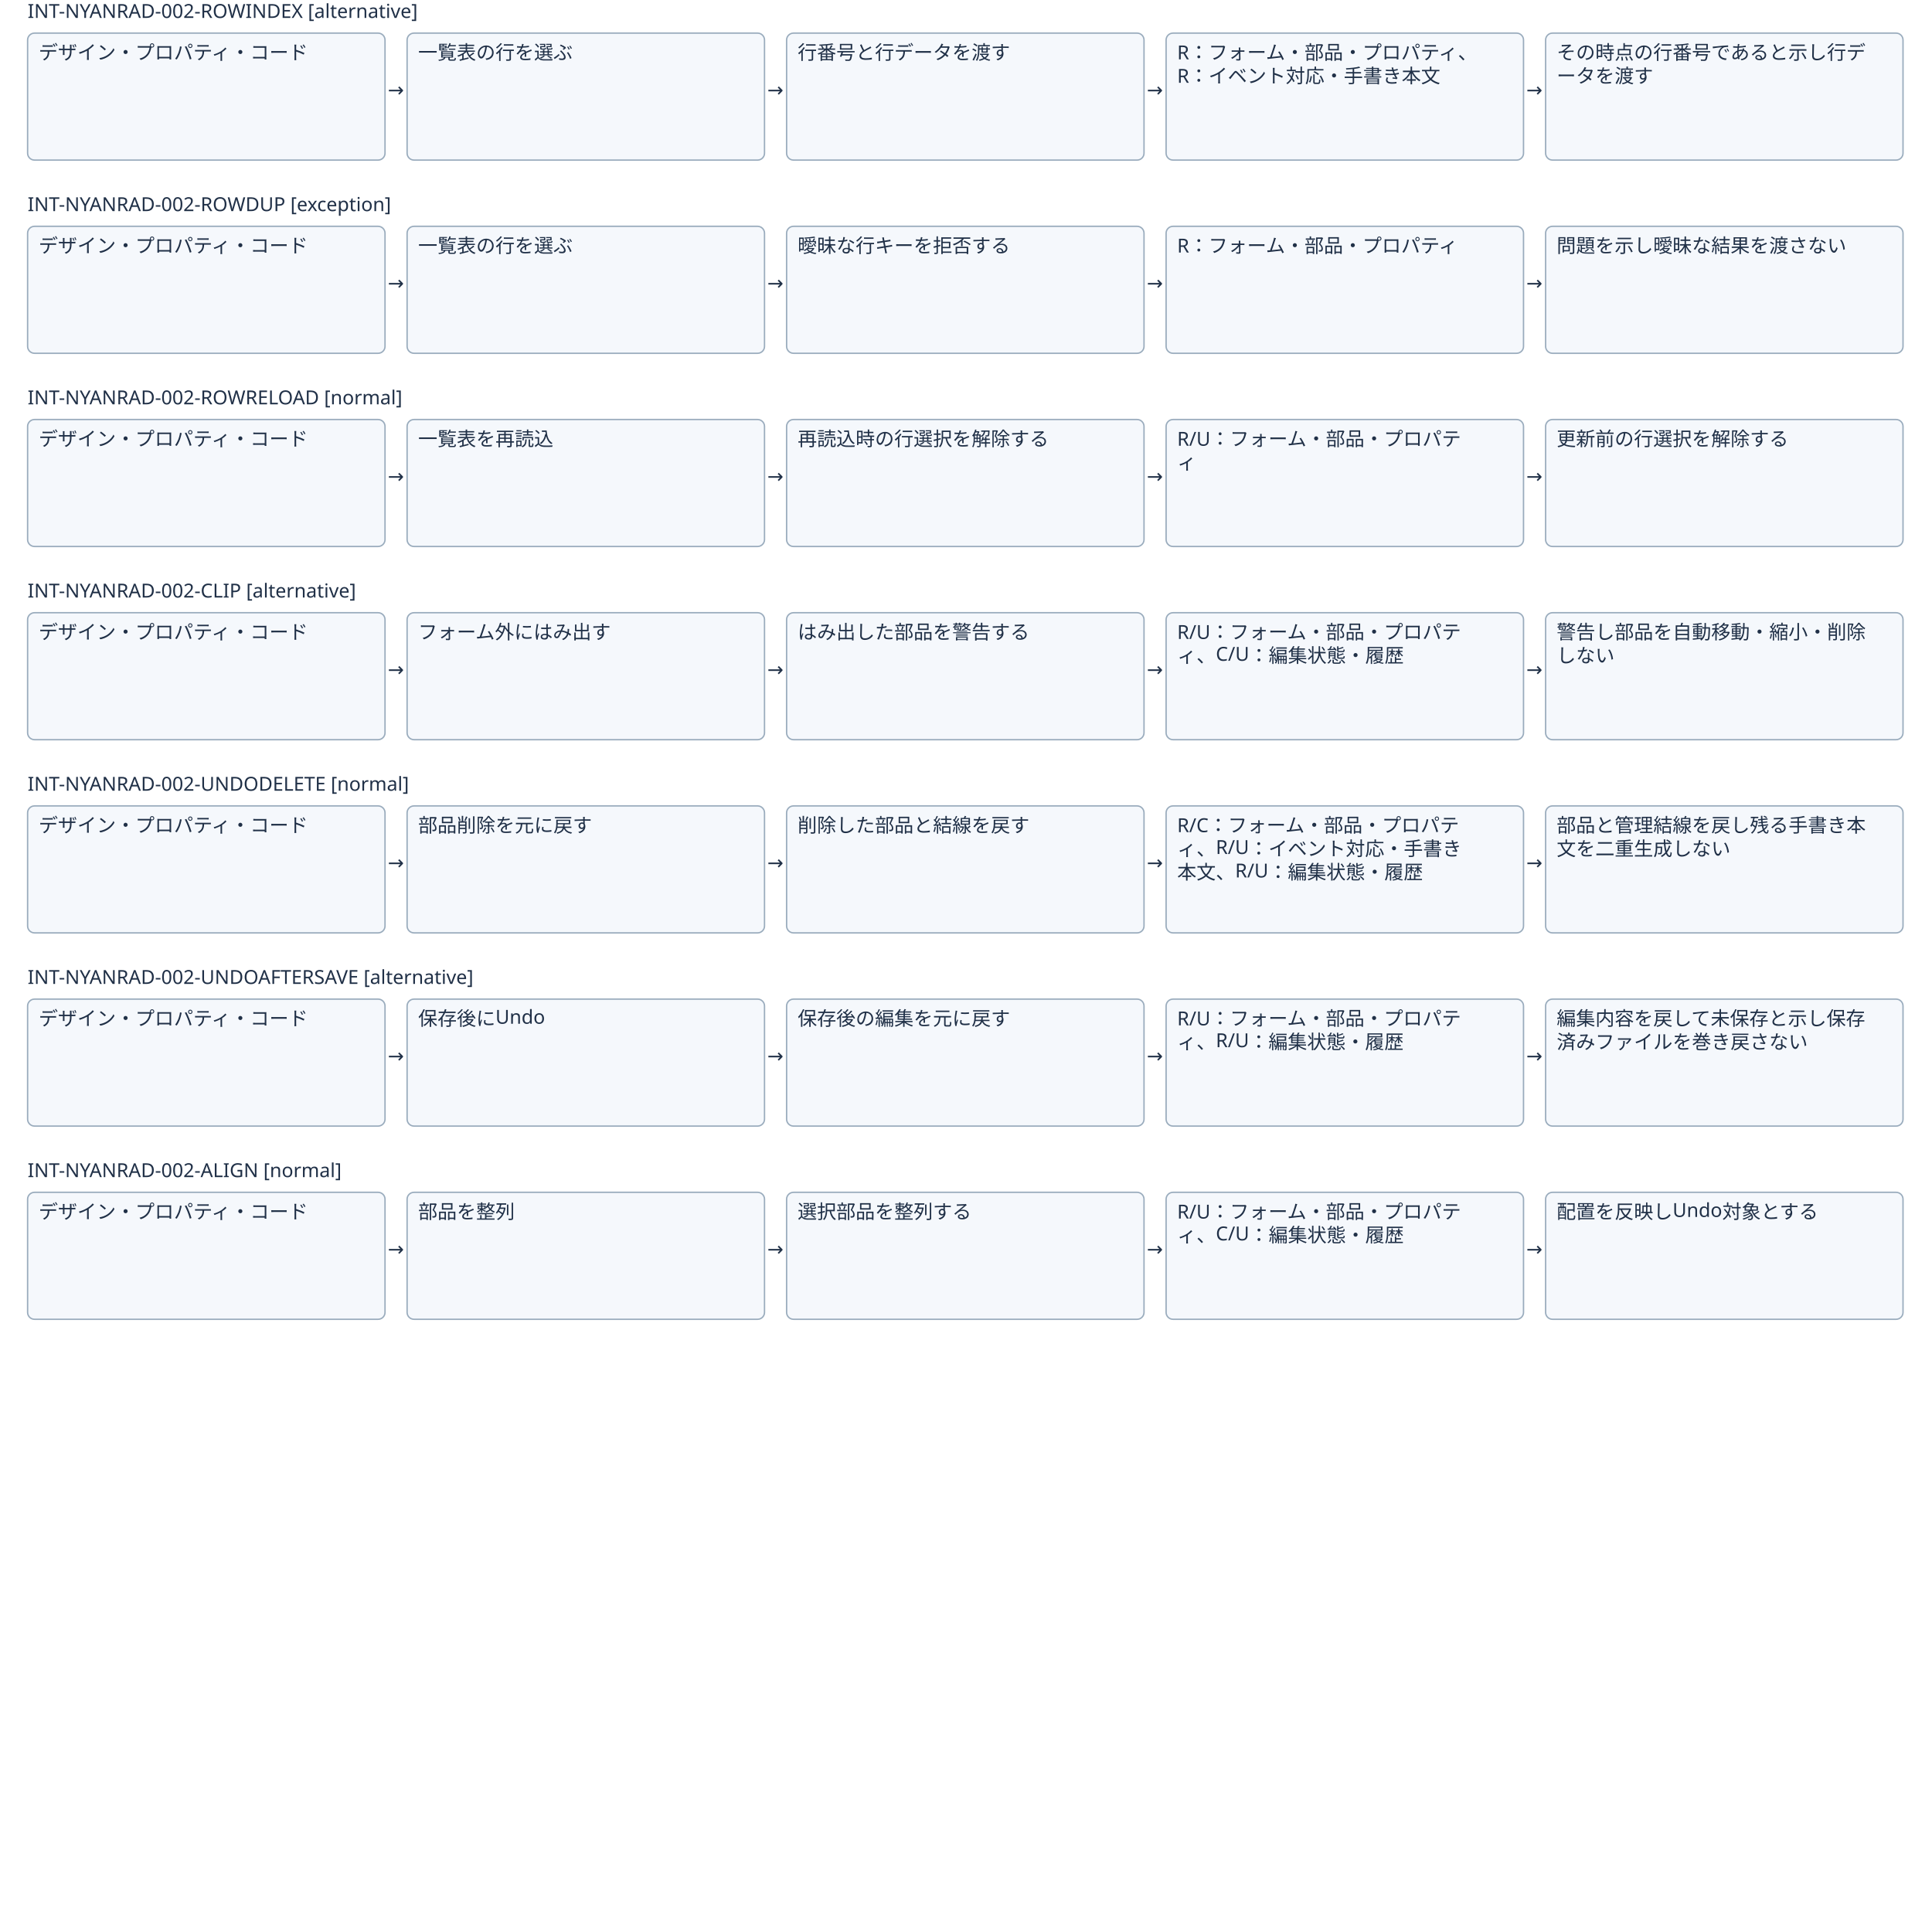
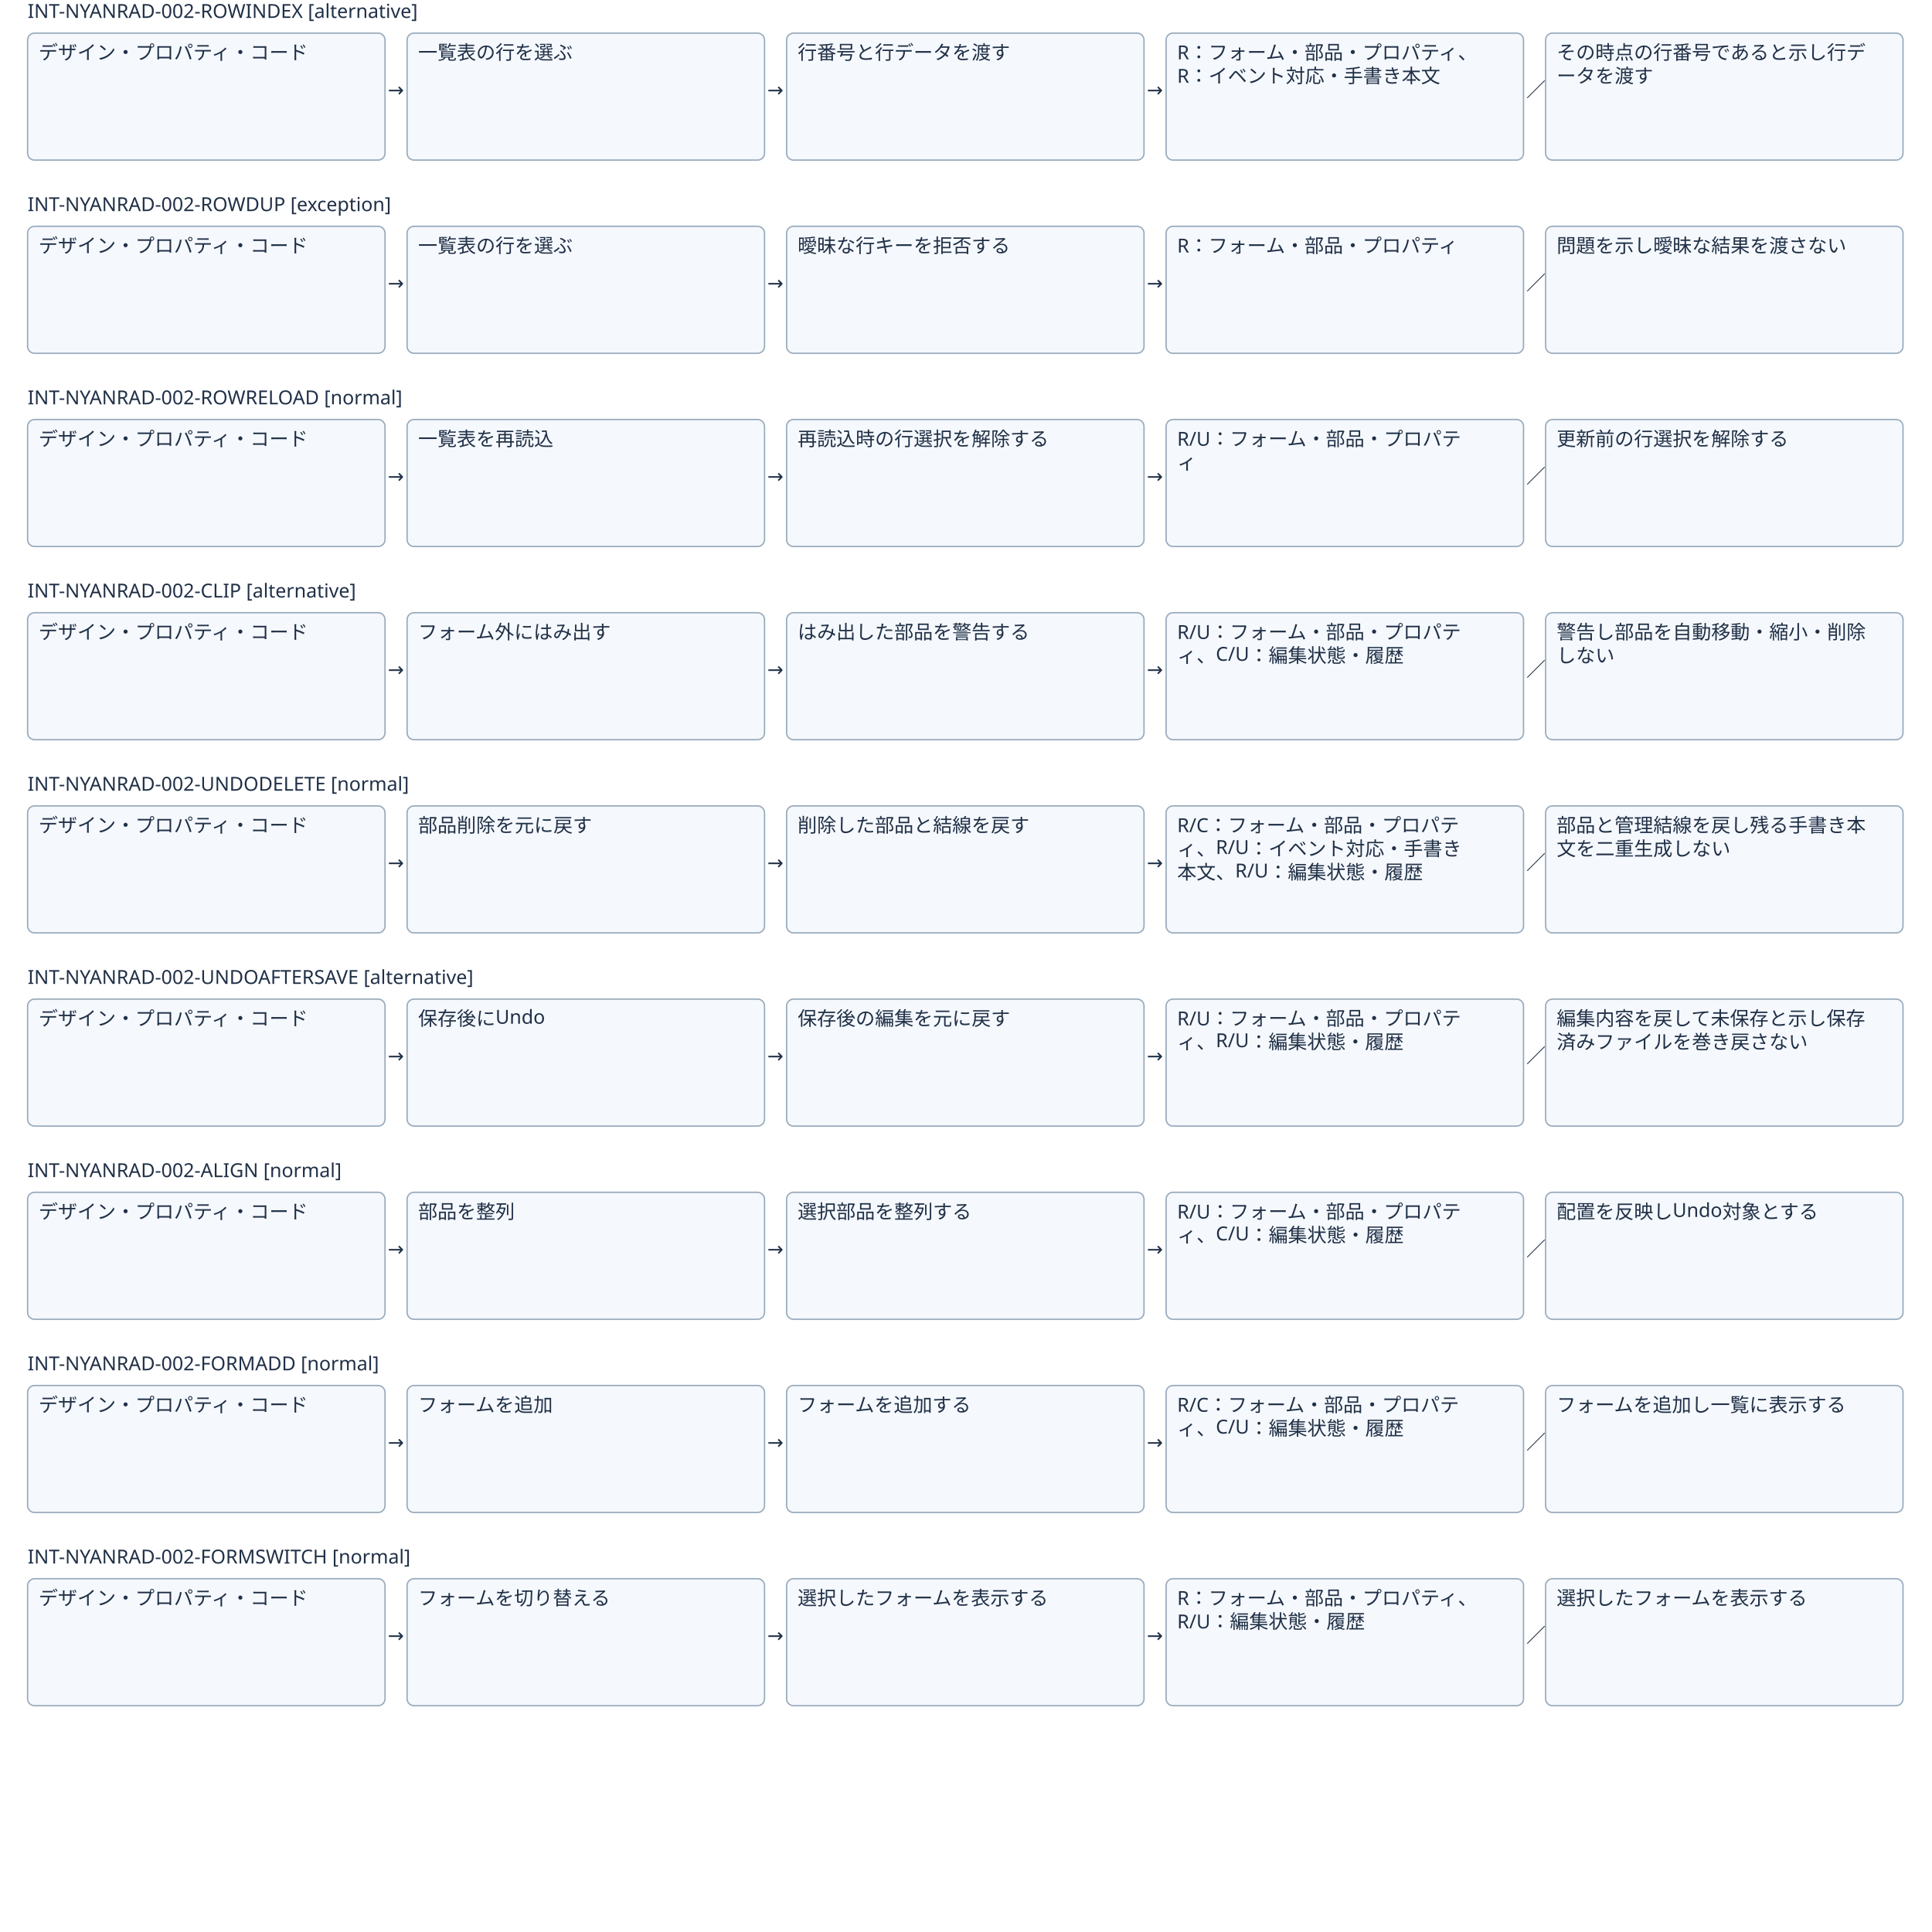
<svg xmlns="http://www.w3.org/2000/svg" width="1400" height="1400" viewBox="0 1350 1400 1400">
  <style>text{font-family:system-ui,sans-serif;fill:#203047;font-size:14px}rect{stroke:#9aacbd;fill:#f5f8fc}.title{font-size:22px;font-weight:bold}</style>
  <text x="20" y="34" class="title">フォームと画面イベントを編集する — draft</text>
-   <text x="20" y="62">各行：画面 → 操作 → 機能 → データ操作 → 画面へ返す結果</text>
+   <text x="20" y="62">画面 → 操作 → 機能 → データ操作 ／ 画面へ返す結果（機能からそれぞれ接続）</text>
  <text x="20" y="103">INT-NYANRAD-002-EDIT [normal]</text>
  <rect x="20" y="114" width="259" height="92" rx="5" />
  <text x="28" y="133">デザイン・プロパティ・コード</text>
  <text x="281" y="160">→</text>
  <rect x="295" y="114" width="259" height="92" rx="5" />
  <text x="303" y="133">配置・プロパティ変更</text>
  <text x="556" y="160">→</text>
  <rect x="570" y="114" width="259" height="92" rx="5" />
  <text x="578" y="133">フォームと部品を編集する</text>
  <text x="831" y="160">→</text>
  <rect x="845" y="114" width="259" height="92" rx="5" />
  <text x="853" y="133">R/C/U：フォーム・部品・プロ</text>
  <text x="853" y="150">パティ、C/U：編集状態・履歴</text>
-   <text x="1106" y="160">→</text>
+   <text x="1106" y="160">／</text>
  <rect x="1120" y="114" width="259" height="92" rx="5" />
  <text x="1128" y="133">変更と未保存状態を表示する</text>
  <text x="20" y="243">INT-NYANRAD-002-EVENT [normal]</text>
  <rect x="20" y="254" width="259" height="92" rx="5" />
  <text x="28" y="273">デザイン・プロパティ・コード</text>
  <text x="281" y="300">→</text>
  <rect x="295" y="254" width="259" height="92" rx="5" />
  <text x="303" y="273">イベント選択</text>
  <text x="556" y="300">→</text>
  <rect x="570" y="254" width="259" height="92" rx="5" />
  <text x="578" y="273">イベント処理を開く</text>
  <text x="831" y="300">→</text>
  <rect x="845" y="254" width="259" height="92" rx="5" />
  <text x="853" y="273">R：イベント対応・手書き本文、C</text>
  <text x="853" y="290">/U：編集状態・履歴</text>
-   <text x="1106" y="300">→</text>
+   <text x="1106" y="300">／</text>
  <rect x="1120" y="254" width="259" height="92" rx="5" />
  <text x="1128" y="273">既存本文または初回の雛形を開く</text>
  <text x="20" y="383">INT-NYANRAD-002-DELETE [normal]</text>
  <rect x="20" y="394" width="259" height="92" rx="5" />
  <text x="28" y="413">デザイン・プロパティ・コード</text>
  <text x="281" y="440">→</text>
  <rect x="295" y="394" width="259" height="92" rx="5" />
  <text x="303" y="413">部品削除</text>
  <text x="556" y="440">→</text>
  <rect x="570" y="394" width="259" height="92" rx="5" />
  <text x="578" y="413">部品と管理結線を削除する</text>
  <text x="831" y="440">→</text>
  <rect x="845" y="394" width="259" height="92" rx="5" />
  <text x="853" y="413">R/D：フォーム・部品・プロパテ</text>
  <text x="853" y="430">ィ、R/U：イベント対応・手書き</text>
  <text x="853" y="447">本文、C/U：編集状態・履歴</text>
-   <text x="1106" y="440">→</text>
+   <text x="1106" y="440">／</text>
  <rect x="1120" y="394" width="259" height="92" rx="5" />
  <text x="1128" y="413">部品を削除し手書き本文を保持する</text>
  <text x="20" y="523">INT-NYANRAD-002-UNDO [normal]</text>
  <rect x="20" y="534" width="259" height="92" rx="5" />
  <text x="28" y="553">デザイン・プロパティ・コード</text>
  <text x="281" y="580">→</text>
  <rect x="295" y="534" width="259" height="92" rx="5" />
  <text x="303" y="553">Undo・Redo</text>
  <text x="556" y="580">→</text>
  <rect x="570" y="534" width="259" height="92" rx="5" />
  <text x="578" y="553">配置等の編集を戻す・再適用する</text>
  <text x="831" y="580">→</text>
  <rect x="845" y="534" width="259" height="92" rx="5" />
  <text x="853" y="553">R/U：フォーム・部品・プロパテ</text>
  <text x="853" y="570">ィ、R/U：イベント対応・手書き</text>
  <text x="853" y="587">本文、R/U：編集状態・履歴</text>
-   <text x="1106" y="580">→</text>
+   <text x="1106" y="580">／</text>
  <rect x="1120" y="534" width="259" height="92" rx="5" />
  <text x="1128" y="553">編集状態を更新し保存済みファイル</text>
  <text x="1128" y="570">は自動巻戻ししない</text>
  <text x="20" y="663">INT-NYANRAD-002-INVALID [exception]</text>
  <rect x="20" y="674" width="259" height="92" rx="5" />
  <text x="28" y="693">デザイン・プロパティ・コード</text>
  <text x="281" y="720">→</text>
  <rect x="295" y="674" width="259" height="92" rx="5" />
  <text x="303" y="693">名前・配置値変更</text>
  <text x="556" y="720">→</text>
  <rect x="570" y="674" width="259" height="92" rx="5" />
  <text x="578" y="693">不正な変更を拒否する</text>
  <text x="831" y="720">→</text>
  <rect x="845" y="674" width="259" height="92" rx="5" />
  <text x="853" y="693">R：フォーム・部品・プロパティ、</text>
  <text x="853" y="710">R：編集状態・履歴</text>
-   <text x="1106" y="720">→</text>
+   <text x="1106" y="720">／</text>
  <rect x="1120" y="674" width="259" height="92" rx="5" />
  <text x="1128" y="693">以前の値を保持し理由を表示する</text>
  <text x="20" y="803">INT-NYANRAD-002-UNSUPPORTED [alternative]</text>
  <rect x="20" y="814" width="259" height="92" rx="5" />
  <text x="28" y="833">デザイン・プロパティ・コード</text>
  <text x="281" y="860">→</text>
  <rect x="295" y="814" width="259" height="92" rx="5" />
  <text x="303" y="833">ソース再読込</text>
  <text x="556" y="860">→</text>
  <rect x="570" y="814" width="259" height="92" rx="5" />
  <text x="578" y="833">再編集範囲を示す</text>
  <text x="831" y="860">→</text>
  <rect x="845" y="814" width="259" height="92" rx="5" />
  <text x="853" y="833">R：フォーム・部品・プロパティ、</text>
  <text x="853" y="850">R：イベント対応・手書き本文、C</text>
  <text x="853" y="867">/U：編集状態・履歴</text>
-   <text x="1106" y="860">→</text>
+   <text x="1106" y="860">／</text>
  <rect x="1120" y="814" width="259" height="92" rx="5" />
  <text x="1128" y="833">ソースを保持し編集制限の範囲と理</text>
  <text x="1128" y="850">由を示す</text>
  <text x="20" y="943">INT-NYANRAD-002-COPY [normal]</text>
  <rect x="20" y="954" width="259" height="92" rx="5" />
  <text x="28" y="973">デザイン・プロパティ・コード</text>
  <text x="281" y="1000">→</text>
  <rect x="295" y="954" width="259" height="92" rx="5" />
  <text x="303" y="973">部品をコピー</text>
  <text x="556" y="1000">→</text>
  <rect x="570" y="954" width="259" height="92" rx="5" />
  <text x="578" y="973">部品を複製する</text>
  <text x="831" y="1000">→</text>
  <rect x="845" y="954" width="259" height="92" rx="5" />
  <text x="853" y="973">R/C：フォーム・部品・プロパテ</text>
  <text x="853" y="990">ィ、R：イベント対応・手書き本文</text>
  <text x="853" y="1007">、C/U：編集状態・履歴</text>
-   <text x="1106" y="1000">→</text>
+   <text x="1106" y="1000">／</text>
  <rect x="1120" y="954" width="259" height="92" rx="5" />
-   <text x="1128" y="973">新しい名前で部品を複製し手書き処</text>
-   <text x="1128" y="990">理本文を自動複製しない</text>
+   <text x="1128" y="973">新しい名前で複製し手書き本文は複</text>
+   <text x="1128" y="990">製せず元のイベント処理の存在を示</text>
+   <text x="1128" y="1007">す</text>
  <text x="20" y="1083">INT-NYANRAD-002-RENAME [normal]</text>
  <rect x="20" y="1094" width="259" height="92" rx="5" />
  <text x="28" y="1113">デザイン・プロパティ・コード</text>
  <text x="281" y="1140">→</text>
  <rect x="295" y="1094" width="259" height="92" rx="5" />
  <text x="303" y="1113">部品名を変更</text>
  <text x="556" y="1140">→</text>
  <rect x="570" y="1094" width="259" height="92" rx="5" />
  <text x="578" y="1113">管理対象の名前を変更する</text>
  <text x="831" y="1140">→</text>
  <rect x="845" y="1094" width="259" height="92" rx="5" />
  <text x="853" y="1113">R/U：フォーム・部品・プロパテ</text>
  <text x="853" y="1130">ィ、R/U：イベント対応・手書き</text>
  <text x="853" y="1147">本文、C/U：編集状態・履歴</text>
-   <text x="1106" y="1140">→</text>
+   <text x="1106" y="1140">／</text>
  <rect x="1120" y="1094" width="259" height="92" rx="5" />
-   <text x="1128" y="1113">管理対象の対応を更新し手書き本文</text>
-   <text x="1128" y="1130">を無条件に文字列置換しない</text>
+   <text x="1128" y="1113">管理対象を更新し手書き本文への影</text>
+   <text x="1128" y="1130">響を示す。本文は無条件に文字列置</text>
+   <text x="1128" y="1147">換しない</text>
  <text x="20" y="1223">INT-NYANRAD-002-ROWKEY [normal]</text>
  <rect x="20" y="1234" width="259" height="92" rx="5" />
  <text x="28" y="1253">デザイン・プロパティ・コード</text>
  <text x="281" y="1280">→</text>
  <rect x="295" y="1234" width="259" height="92" rx="5" />
  <text x="303" y="1253">一覧表の行を選ぶ</text>
  <text x="556" y="1280">→</text>
  <rect x="570" y="1234" width="259" height="92" rx="5" />
  <text x="578" y="1253">行キーと行データを渡す</text>
  <text x="831" y="1280">→</text>
  <rect x="845" y="1234" width="259" height="92" rx="5" />
  <text x="853" y="1253">R：フォーム・部品・プロパティ、</text>
  <text x="853" y="1270">R：イベント対応・手書き本文</text>
-   <text x="1106" y="1280">→</text>
+   <text x="1106" y="1280">／</text>
  <rect x="1120" y="1234" width="259" height="92" rx="5" />
  <text x="1128" y="1253">キーとその時点の行データを渡す</text>
  <text x="20" y="1363">INT-NYANRAD-002-ROWINDEX [alternative]</text>
  <rect x="20" y="1374" width="259" height="92" rx="5" />
  <text x="28" y="1393">デザイン・プロパティ・コード</text>
  <text x="281" y="1420">→</text>
  <rect x="295" y="1374" width="259" height="92" rx="5" />
  <text x="303" y="1393">一覧表の行を選ぶ</text>
  <text x="556" y="1420">→</text>
  <rect x="570" y="1374" width="259" height="92" rx="5" />
  <text x="578" y="1393">行番号と行データを渡す</text>
  <text x="831" y="1420">→</text>
  <rect x="845" y="1374" width="259" height="92" rx="5" />
  <text x="853" y="1393">R：フォーム・部品・プロパティ、</text>
  <text x="853" y="1410">R：イベント対応・手書き本文</text>
-   <text x="1106" y="1420">→</text>
+   <text x="1106" y="1420">／</text>
  <rect x="1120" y="1374" width="259" height="92" rx="5" />
  <text x="1128" y="1393">その時点の行番号であると示し行デ</text>
  <text x="1128" y="1410">ータを渡す</text>
  <text x="20" y="1503">INT-NYANRAD-002-ROWDUP [exception]</text>
  <rect x="20" y="1514" width="259" height="92" rx="5" />
  <text x="28" y="1533">デザイン・プロパティ・コード</text>
  <text x="281" y="1560">→</text>
  <rect x="295" y="1514" width="259" height="92" rx="5" />
  <text x="303" y="1533">一覧表の行を選ぶ</text>
  <text x="556" y="1560">→</text>
  <rect x="570" y="1514" width="259" height="92" rx="5" />
  <text x="578" y="1533">曖昧な行キーを拒否する</text>
  <text x="831" y="1560">→</text>
  <rect x="845" y="1514" width="259" height="92" rx="5" />
  <text x="853" y="1533">R：フォーム・部品・プロパティ</text>
-   <text x="1106" y="1560">→</text>
+   <text x="1106" y="1560">／</text>
  <rect x="1120" y="1514" width="259" height="92" rx="5" />
  <text x="1128" y="1533">問題を示し曖昧な結果を渡さない</text>
  <text x="20" y="1643">INT-NYANRAD-002-ROWRELOAD [normal]</text>
  <rect x="20" y="1654" width="259" height="92" rx="5" />
  <text x="28" y="1673">デザイン・プロパティ・コード</text>
  <text x="281" y="1700">→</text>
  <rect x="295" y="1654" width="259" height="92" rx="5" />
  <text x="303" y="1673">一覧表を再読込</text>
  <text x="556" y="1700">→</text>
  <rect x="570" y="1654" width="259" height="92" rx="5" />
  <text x="578" y="1673">再読込時の行選択を解除する</text>
  <text x="831" y="1700">→</text>
  <rect x="845" y="1654" width="259" height="92" rx="5" />
  <text x="853" y="1673">R/U：フォーム・部品・プロパテ</text>
  <text x="853" y="1690">ィ</text>
-   <text x="1106" y="1700">→</text>
+   <text x="1106" y="1700">／</text>
  <rect x="1120" y="1654" width="259" height="92" rx="5" />
  <text x="1128" y="1673">更新前の行選択を解除する</text>
  <text x="20" y="1783">INT-NYANRAD-002-CLIP [alternative]</text>
  <rect x="20" y="1794" width="259" height="92" rx="5" />
  <text x="28" y="1813">デザイン・プロパティ・コード</text>
  <text x="281" y="1840">→</text>
  <rect x="295" y="1794" width="259" height="92" rx="5" />
  <text x="303" y="1813">フォーム外にはみ出す</text>
  <text x="556" y="1840">→</text>
  <rect x="570" y="1794" width="259" height="92" rx="5" />
  <text x="578" y="1813">はみ出した部品を警告する</text>
  <text x="831" y="1840">→</text>
  <rect x="845" y="1794" width="259" height="92" rx="5" />
  <text x="853" y="1813">R/U：フォーム・部品・プロパテ</text>
  <text x="853" y="1830">ィ、C/U：編集状態・履歴</text>
-   <text x="1106" y="1840">→</text>
+   <text x="1106" y="1840">／</text>
  <rect x="1120" y="1794" width="259" height="92" rx="5" />
  <text x="1128" y="1813">警告し部品を自動移動・縮小・削除</text>
  <text x="1128" y="1830">しない</text>
  <text x="20" y="1923">INT-NYANRAD-002-UNDODELETE [normal]</text>
  <rect x="20" y="1934" width="259" height="92" rx="5" />
  <text x="28" y="1953">デザイン・プロパティ・コード</text>
  <text x="281" y="1980">→</text>
  <rect x="295" y="1934" width="259" height="92" rx="5" />
  <text x="303" y="1953">部品削除を元に戻す</text>
  <text x="556" y="1980">→</text>
  <rect x="570" y="1934" width="259" height="92" rx="5" />
  <text x="578" y="1953">削除した部品と結線を戻す</text>
  <text x="831" y="1980">→</text>
  <rect x="845" y="1934" width="259" height="92" rx="5" />
  <text x="853" y="1953">R/C：フォーム・部品・プロパテ</text>
  <text x="853" y="1970">ィ、R/U：イベント対応・手書き</text>
  <text x="853" y="1987">本文、R/U：編集状態・履歴</text>
-   <text x="1106" y="1980">→</text>
+   <text x="1106" y="1980">／</text>
  <rect x="1120" y="1934" width="259" height="92" rx="5" />
  <text x="1128" y="1953">部品と管理結線を戻し残る手書き本</text>
  <text x="1128" y="1970">文を二重生成しない</text>
  <text x="20" y="2063">INT-NYANRAD-002-UNDOAFTERSAVE [alternative]</text>
  <rect x="20" y="2074" width="259" height="92" rx="5" />
  <text x="28" y="2093">デザイン・プロパティ・コード</text>
  <text x="281" y="2120">→</text>
  <rect x="295" y="2074" width="259" height="92" rx="5" />
  <text x="303" y="2093">保存後にUndo</text>
  <text x="556" y="2120">→</text>
  <rect x="570" y="2074" width="259" height="92" rx="5" />
  <text x="578" y="2093">保存後の編集を元に戻す</text>
  <text x="831" y="2120">→</text>
  <rect x="845" y="2074" width="259" height="92" rx="5" />
  <text x="853" y="2093">R/U：フォーム・部品・プロパテ</text>
  <text x="853" y="2110">ィ、R/U：編集状態・履歴</text>
-   <text x="1106" y="2120">→</text>
+   <text x="1106" y="2120">／</text>
  <rect x="1120" y="2074" width="259" height="92" rx="5" />
  <text x="1128" y="2093">編集内容を戻して未保存と示し保存</text>
  <text x="1128" y="2110">済みファイルを巻き戻さない</text>
  <text x="20" y="2203">INT-NYANRAD-002-ALIGN [normal]</text>
  <rect x="20" y="2214" width="259" height="92" rx="5" />
  <text x="28" y="2233">デザイン・プロパティ・コード</text>
  <text x="281" y="2260">→</text>
  <rect x="295" y="2214" width="259" height="92" rx="5" />
  <text x="303" y="2233">部品を整列</text>
  <text x="556" y="2260">→</text>
  <rect x="570" y="2214" width="259" height="92" rx="5" />
  <text x="578" y="2233">選択部品を整列する</text>
  <text x="831" y="2260">→</text>
  <rect x="845" y="2214" width="259" height="92" rx="5" />
  <text x="853" y="2233">R/U：フォーム・部品・プロパテ</text>
  <text x="853" y="2250">ィ、C/U：編集状態・履歴</text>
-   <text x="1106" y="2260">→</text>
+   <text x="1106" y="2260">／</text>
  <rect x="1120" y="2214" width="259" height="92" rx="5" />
  <text x="1128" y="2233">配置を反映しUndo対象とする</text>
+   <text x="20" y="2343">INT-NYANRAD-002-FORMADD [normal]</text>
+   <rect x="20" y="2354" width="259" height="92" rx="5" />
+   <text x="28" y="2373">デザイン・プロパティ・コード</text>
+   <text x="281" y="2400">→</text>
+   <rect x="295" y="2354" width="259" height="92" rx="5" />
+   <text x="303" y="2373">フォームを追加</text>
+   <text x="556" y="2400">→</text>
+   <rect x="570" y="2354" width="259" height="92" rx="5" />
+   <text x="578" y="2373">フォームを追加する</text>
+   <text x="831" y="2400">→</text>
+   <rect x="845" y="2354" width="259" height="92" rx="5" />
+   <text x="853" y="2373">R/C：フォーム・部品・プロパテ</text>
+   <text x="853" y="2390">ィ、C/U：編集状態・履歴</text>
+   <text x="1106" y="2400">／</text>
+   <rect x="1120" y="2354" width="259" height="92" rx="5" />
+   <text x="1128" y="2373">フォームを追加し一覧に表示する</text>
+   <text x="20" y="2483">INT-NYANRAD-002-FORMSWITCH [normal]</text>
+   <rect x="20" y="2494" width="259" height="92" rx="5" />
+   <text x="28" y="2513">デザイン・プロパティ・コード</text>
+   <text x="281" y="2540">→</text>
+   <rect x="295" y="2494" width="259" height="92" rx="5" />
+   <text x="303" y="2513">フォームを切り替える</text>
+   <text x="556" y="2540">→</text>
+   <rect x="570" y="2494" width="259" height="92" rx="5" />
+   <text x="578" y="2513">選択したフォームを表示する</text>
+   <text x="831" y="2540">→</text>
+   <rect x="845" y="2494" width="259" height="92" rx="5" />
+   <text x="853" y="2513">R：フォーム・部品・プロパティ、</text>
+   <text x="853" y="2530">R/U：編集状態・履歴</text>
+   <text x="1106" y="2540">／</text>
+   <rect x="1120" y="2494" width="259" height="92" rx="5" />
+   <text x="1128" y="2513">選択したフォームを表示する</text>
</svg>
